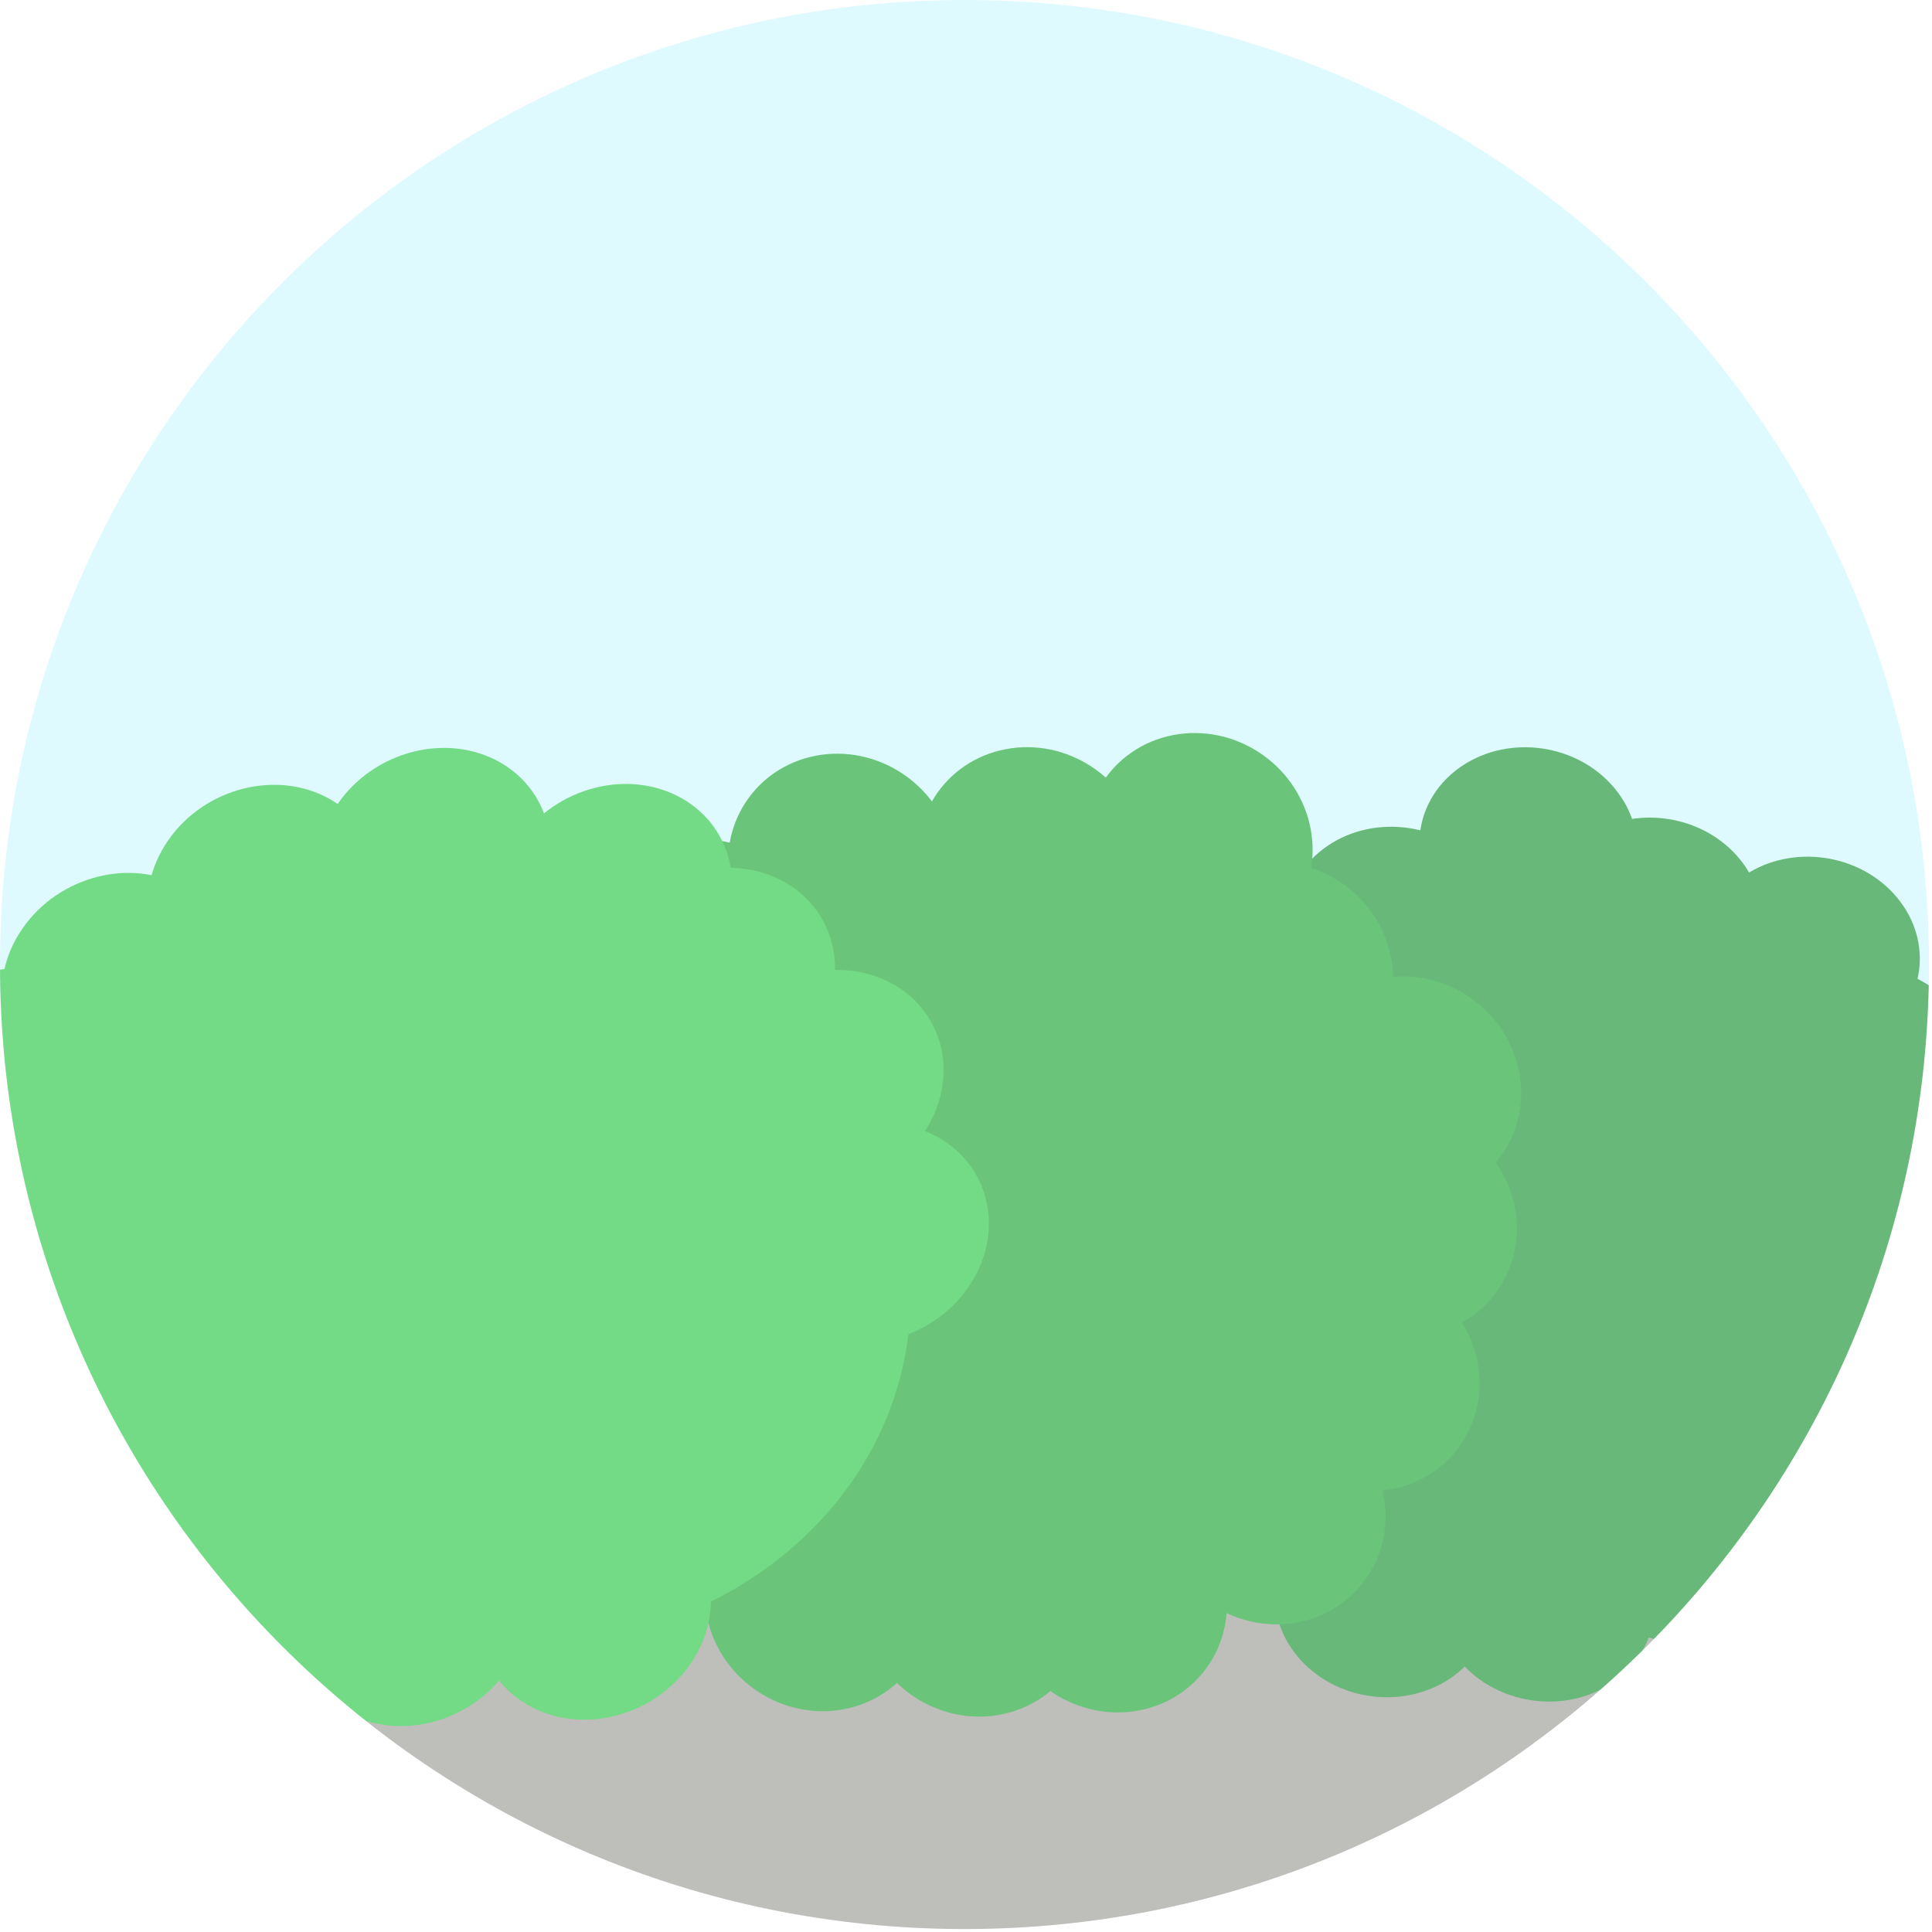
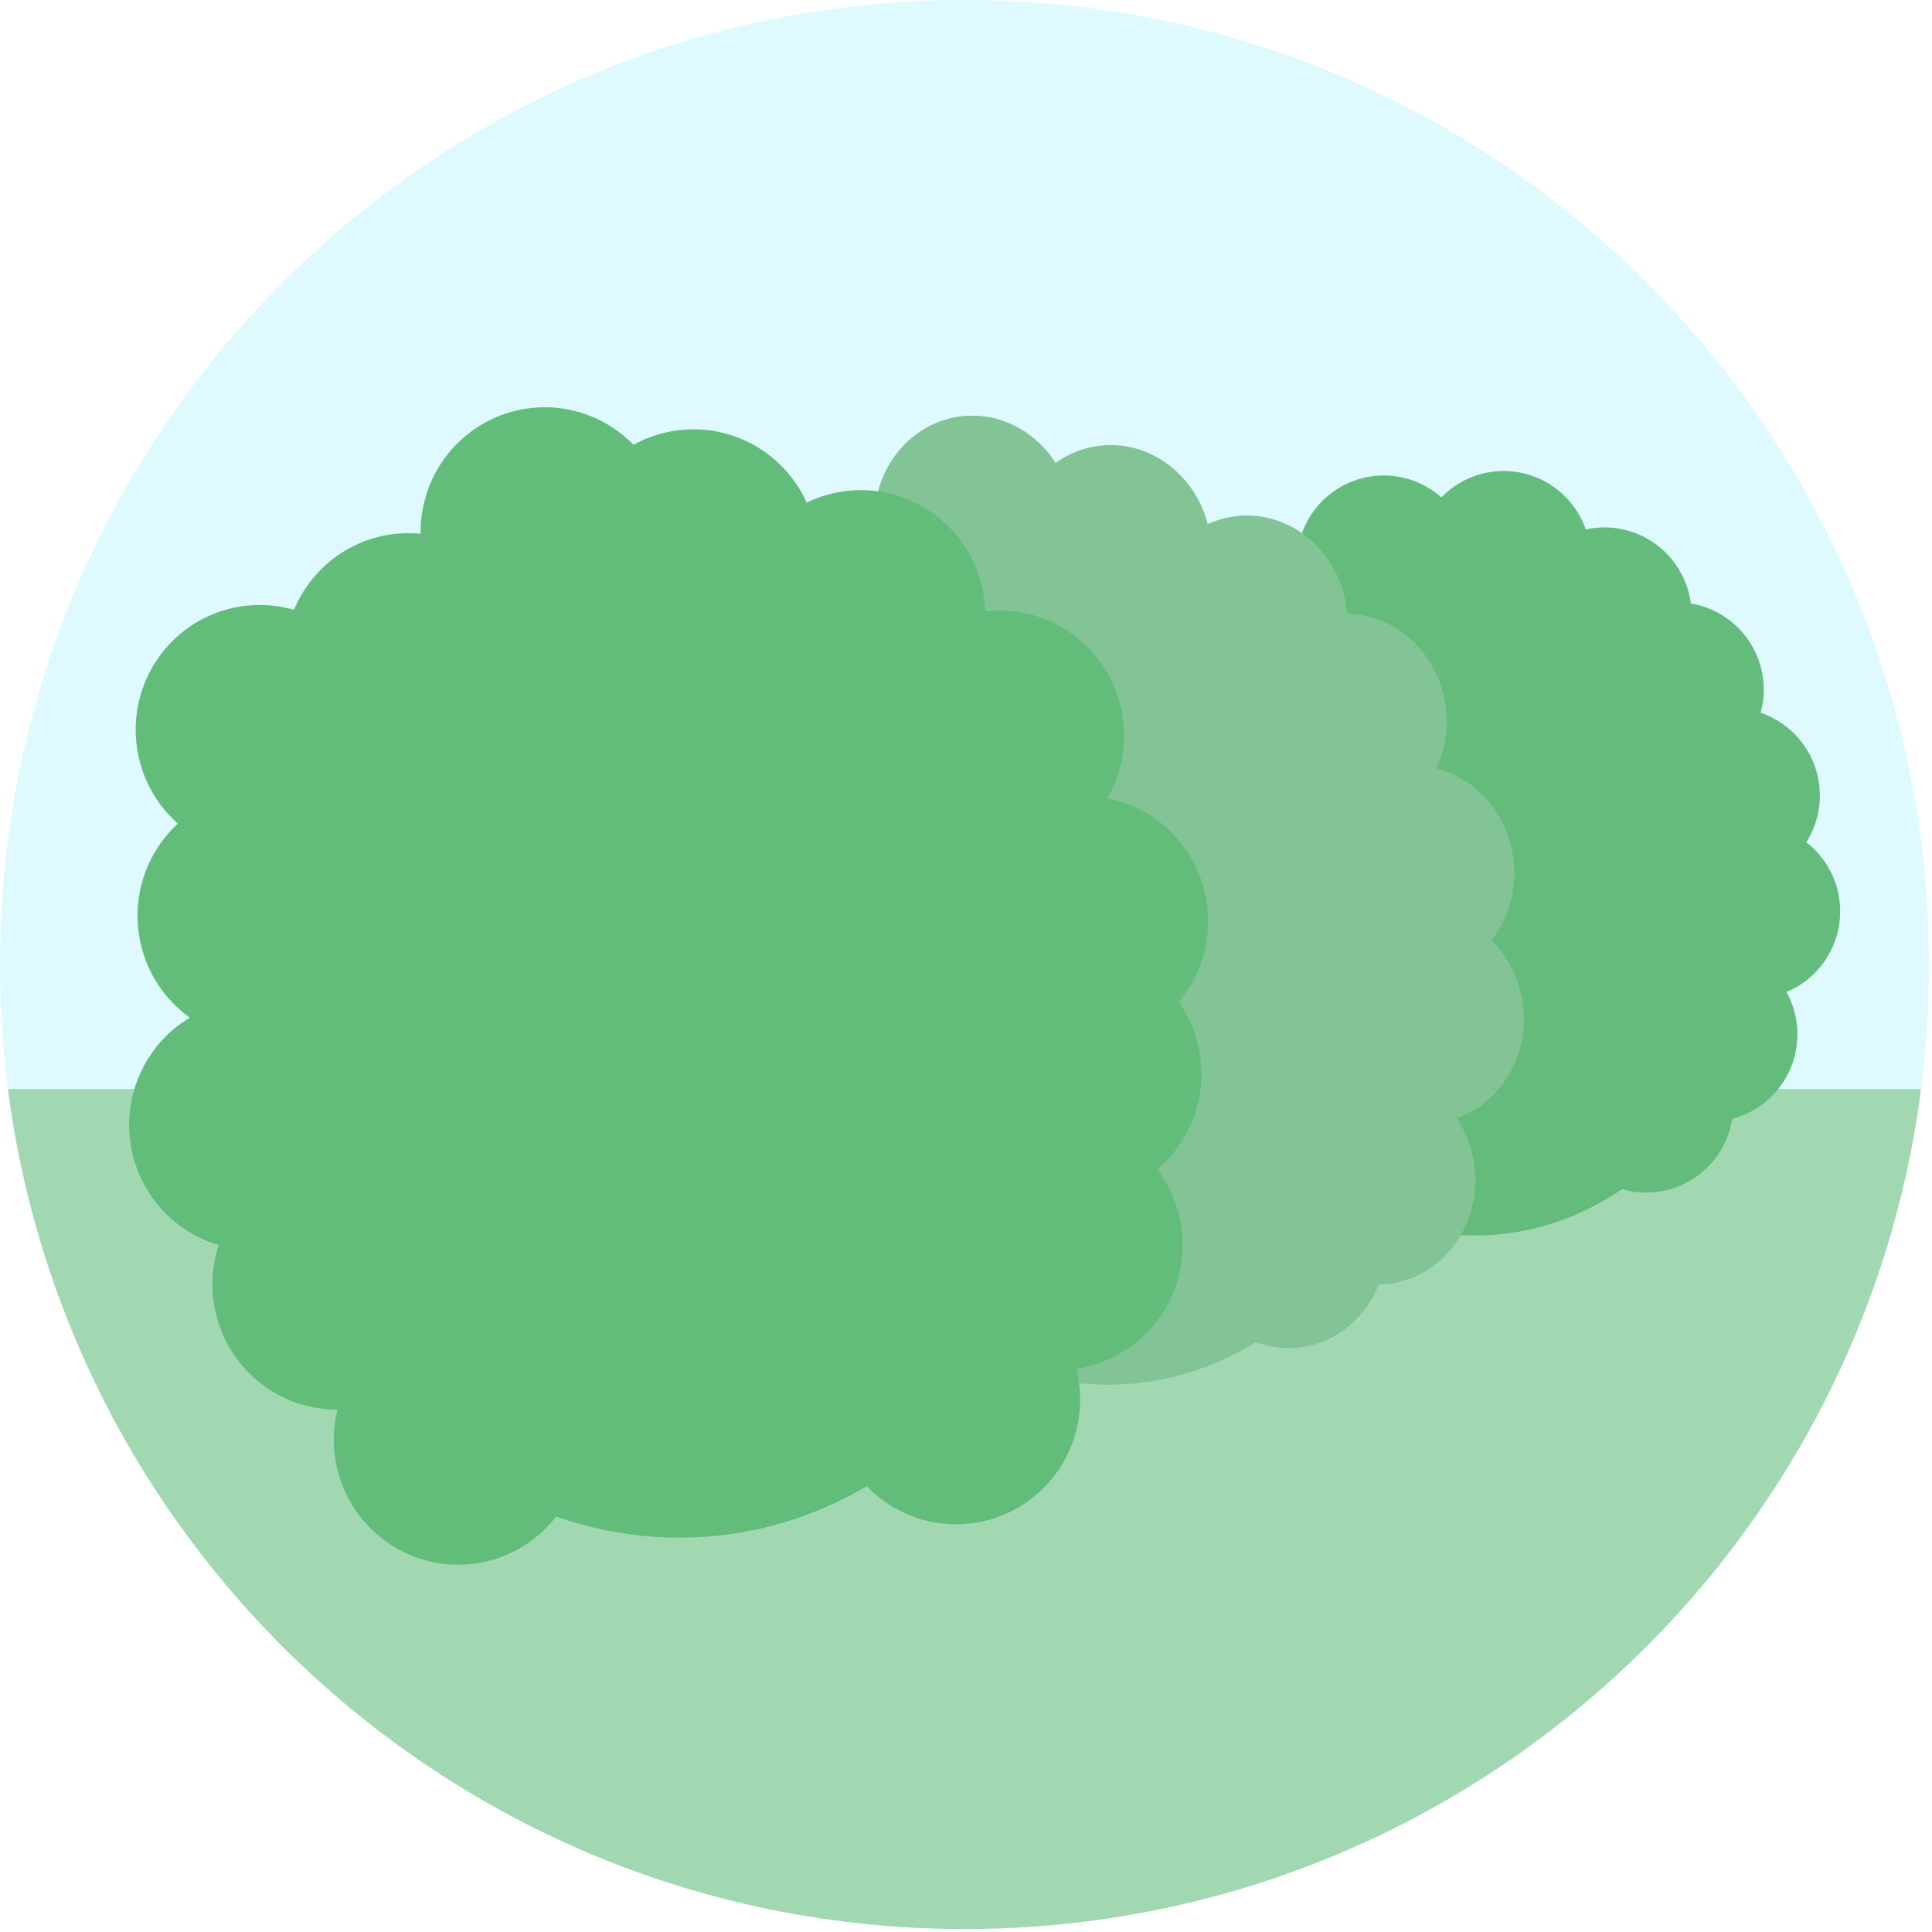
<svg xmlns="http://www.w3.org/2000/svg" width="100%" height="100%" viewBox="0 0 243 243" version="1.1" xml:space="preserve" style="fill-rule:evenodd;clip-rule:evenodd;stroke-linejoin:round;stroke-miterlimit:2;">
  <path d="M121.31,242.626c67,0 121.31,-54.316 121.31,-121.315c0,-66.998 -54.31,-121.311 -121.31,-121.311c-67,0 -121.31,54.313 -121.31,121.311c0,66.999 54.31,121.315 121.31,121.315Z" style="fill:#defaff;fill-rule:nonzero;" />
  <clipPath id="_clip1">
    <path d="M121.31,242.626c67,0 121.31,-54.316 121.31,-121.315c0,-66.998 -54.31,-121.311 -121.31,-121.311c-67,0 -121.31,54.313 -121.31,121.311c0,66.999 54.31,121.315 121.31,121.315Z" clip-rule="nonzero" />
  </clipPath>
  <g clip-path="url(#_clip1)">
    <g opacity="0.8">
-       <rect x="-13.19" y="164.051" width="269" height="96.225" style="fill:#b6afa9;" />
      <g>
-         <g>
-           <path d="M197.486,123.076c4.901,5.373 13.548,6.248 19.311,1.951c5.762,-4.297 6.458,-12.138 1.557,-17.512c-4.901,-5.373 -13.548,-6.248 -19.31,-1.951c-5.763,4.297 -6.459,12.139 -1.558,17.512Z" style="fill:#4ba857;fill-rule:nonzero;" />
-           <path d="M229.221,159.244c4.901,5.373 13.548,6.248 19.311,1.951c5.762,-4.297 6.458,-12.138 1.557,-17.512c-4.908,-5.38 -13.554,-6.255 -19.316,-1.958c-5.763,4.297 -6.459,12.139 -1.552,17.519Z" style="fill:#4ba857;fill-rule:nonzero;" />
-           <path d="M181.793,114.227c4.908,5.38 13.554,6.255 19.316,1.958c5.763,-4.297 6.459,-12.139 1.551,-17.519c-4.901,-5.373 -13.548,-6.248 -19.311,-1.951c-5.762,4.297 -6.458,12.138 -1.557,17.512Z" style="fill:#4ba857;fill-rule:nonzero;" />
-           <path d="M226.789,177.408c4.901,5.373 13.554,6.255 19.316,1.958c5.763,-4.297 6.453,-12.146 1.552,-17.519c-4.901,-5.373 -13.548,-6.248 -19.311,-1.951c-5.762,4.297 -6.458,12.138 -1.557,17.512Z" style="fill:#4ba857;fill-rule:nonzero;" />
-           <path d="M164.968,124.232c4.901,5.373 13.548,6.248 19.311,1.951c5.762,-4.297 6.458,-12.138 1.557,-17.512c-4.908,-5.38 -13.554,-6.255 -19.316,-1.958c-5.763,4.297 -6.459,12.139 -1.551,17.519Z" style="fill:#4ba857;fill-rule:nonzero;" />
-           <path d="M215.057,194.372c4.901,5.373 13.548,6.248 19.311,1.951c5.762,-4.297 6.458,-12.138 1.557,-17.512c-4.901,-5.373 -13.548,-6.248 -19.31,-1.951c-5.762,4.297 -6.459,12.139 -1.558,17.512Z" style="fill:#4ba857;fill-rule:nonzero;" />
-           <path d="M145.389,134.585c4.901,5.373 13.554,6.255 19.316,1.958c5.762,-4.297 6.453,-12.146 1.552,-17.519c-4.901,-5.373 -13.548,-6.248 -19.311,-1.951c-5.762,4.297 -6.458,12.138 -1.557,17.512Z" style="fill:#4ba857;fill-rule:nonzero;" />
-           <path d="M200.73,201.877c4.901,5.373 13.548,6.248 19.31,1.951c5.763,-4.297 6.459,-12.139 1.558,-17.512c-4.907,-5.38 -13.554,-6.255 -19.317,-1.958c-5.762,4.297 -6.458,12.138 -1.551,17.519Z" style="fill:#4ba857;fill-rule:nonzero;" />
-           <path d="M135.968,150.093c4.908,5.38 13.555,6.255 19.317,1.958c5.762,-4.297 6.459,-12.139 1.551,-17.519c-4.901,-5.373 -13.548,-6.248 -19.311,-1.951c-5.762,4.297 -6.459,12.139 -1.558,17.512Z" style="fill:#4ba857;fill-rule:nonzero;" />
-           <path d="M183.972,209.336c4.901,5.373 13.554,6.255 19.317,1.958c5.762,-4.297 6.452,-12.145 1.551,-17.519c-4.901,-5.373 -13.548,-6.248 -19.31,-1.951c-5.763,4.297 -6.459,12.139 -1.558,17.512Z" style="fill:#4ba857;fill-rule:nonzero;" />
-           <path d="M129.301,168.619c4.901,5.373 13.548,6.248 19.311,1.951c5.762,-4.297 6.458,-12.138 1.557,-17.512c-4.908,-5.38 -13.554,-6.255 -19.316,-1.958c-5.762,4.297 -6.459,12.139 -1.551,17.519Z" style="fill:#4ba857;fill-rule:nonzero;" />
-           <path d="M217.335,127.99c4.901,5.373 13.548,6.248 19.31,1.951c5.763,-4.297 6.459,-12.139 1.558,-17.512c-4.901,-5.373 -13.548,-6.248 -19.311,-1.951c-5.762,4.297 -6.458,12.138 -1.557,17.512Z" style="fill:#4ba857;fill-rule:nonzero;" />
-           <path d="M224.475,141.802c4.901,5.373 13.548,6.248 19.311,1.951c5.762,-4.297 6.459,-12.139 1.558,-17.512c-4.907,-5.38 -13.555,-6.254 -19.317,-1.958c-5.762,4.297 -6.459,12.139 -1.552,17.519Z" style="fill:#4ba857;fill-rule:nonzero;" />
-           <path d="M163.596,208.795c4.901,5.373 13.548,6.248 19.31,1.951c5.763,-4.297 6.459,-12.139 1.558,-17.512c-4.901,-5.373 -13.548,-6.248 -19.311,-1.951c-5.762,4.297 -6.458,12.138 -1.557,17.512Z" style="fill:#4ba857;fill-rule:nonzero;" />
-           <path d="M144.876,190.831c17.01,18.648 51.186,18.553 76.34,-0.204c25.155,-18.758 31.763,-49.076 14.754,-67.724c-17.003,-18.641 -51.18,-18.547 -76.334,0.211c-25.155,18.758 -31.763,49.076 -14.76,67.717Z" style="fill:#4ba857;fill-rule:nonzero;" />
-         </g>
+         <rect x="-56.677" y="136.978" width="330.534" height="110.124" style="fill:#92cf9e;" />
      </g>
      <g>
        <g>
-           <path d="M147.03,125.224c1.792,7.649 9.471,12.661 17.152,11.19c7.68,-1.471 12.453,-8.867 10.661,-16.516c-1.792,-7.649 -9.47,-12.661 -17.151,-11.19c-7.681,1.471 -12.454,8.867 -10.662,16.516Z" style="fill:#4db85a;fill-rule:nonzero;" />
-           <path d="M157.908,176.107c1.792,7.649 9.471,12.661 17.152,11.19c7.68,-1.471 12.453,-8.867 10.661,-16.516c-1.794,-7.659 -9.473,-12.671 -17.153,-11.2c-7.681,1.471 -12.454,8.867 -10.66,16.526Z" style="fill:#4db85a;fill-rule:nonzero;" />
-           <path d="M136.906,108.969c1.794,7.659 9.473,12.671 17.153,11.2c7.681,-1.471 12.454,-8.867 10.66,-16.526c-1.792,-7.649 -9.47,-12.661 -17.152,-11.19c-7.68,1.471 -12.453,8.866 -10.661,16.516Z" style="fill:#4db85a;fill-rule:nonzero;" />
-           <path d="M146.08,192.846c1.792,7.649 9.473,12.671 17.153,11.2c7.681,-1.471 12.452,-8.876 10.66,-16.526c-1.792,-7.649 -9.471,-12.661 -17.152,-11.19c-7.68,1.471 -12.453,8.867 -10.661,16.516Z" style="fill:#4db85a;fill-rule:nonzero;" />
-           <path d="M115.817,110.758c1.792,7.649 9.471,12.661 17.152,11.19c7.68,-1.471 12.453,-8.867 10.661,-16.516c-1.794,-7.659 -9.473,-12.671 -17.153,-11.2c-7.681,1.471 -12.454,8.867 -10.66,16.526Z" style="fill:#4db85a;fill-rule:nonzero;" />
-           <path d="M126.13,203.939c1.792,7.649 9.471,12.661 17.152,11.19c7.68,-1.471 12.453,-8.867 10.661,-16.516c-1.792,-7.649 -9.47,-12.661 -17.151,-11.19c-7.68,1.471 -12.454,8.867 -10.662,16.516Z" style="fill:#4db85a;fill-rule:nonzero;" />
-           <path d="M91.951,111.568c1.792,7.649 9.473,12.671 17.153,11.2c7.68,-1.471 12.452,-8.877 10.66,-16.526c-1.792,-7.649 -9.472,-12.661 -17.152,-11.19c-7.68,1.471 -12.453,8.867 -10.661,16.516Z" style="fill:#4db85a;fill-rule:nonzero;" />
-           <path d="M108.703,204.462c1.792,7.649 9.471,12.661 17.151,11.19c7.681,-1.471 12.454,-8.867 10.662,-16.516c-1.794,-7.659 -9.473,-12.671 -17.154,-11.2c-7.68,1.471 -12.453,8.867 -10.659,16.525Z" style="fill:#4db85a;fill-rule:nonzero;" />
-           <path d="M74.94,122.334c1.794,7.659 9.474,12.671 17.154,11.2c7.68,-1.471 12.454,-8.867 10.66,-16.526c-1.792,-7.649 -9.471,-12.661 -17.152,-11.19c-7.68,1.471 -12.454,8.867 -10.662,16.516Z" style="fill:#4db85a;fill-rule:nonzero;" />
-           <path d="M89.013,203.774c1.792,7.649 9.473,12.671 17.154,11.2c7.68,-1.471 12.451,-8.876 10.659,-16.525c-1.792,-7.649 -9.471,-12.661 -17.151,-11.19c-7.681,1.471 -12.454,8.867 -10.662,16.516Z" style="fill:#4db85a;fill-rule:nonzero;" />
-           <path d="M58.936,137.397c1.792,7.649 9.471,12.661 17.152,11.19c7.68,-1.471 12.453,-8.866 10.661,-16.516c-1.794,-7.659 -9.473,-12.671 -17.153,-11.2c-7.68,1.471 -12.454,8.867 -10.66,16.526Z" style="fill:#4db85a;fill-rule:nonzero;" />
-           <path d="M163.133,139.594c1.792,7.649 9.471,12.661 17.151,11.19c7.681,-1.471 12.454,-8.867 10.662,-16.516c-1.792,-7.649 -9.47,-12.661 -17.152,-11.19c-7.68,1.471 -12.453,8.867 -10.661,16.516Z" style="fill:#4db85a;fill-rule:nonzero;" />
-           <path d="M162.6,156.636c1.792,7.649 9.472,12.661 17.152,11.19c7.68,-1.471 12.454,-8.867 10.662,-16.516c-1.794,-7.659 -9.474,-12.67 -17.154,-11.2c-7.68,1.471 -12.454,8.867 -10.66,16.526Z" style="fill:#4db85a;fill-rule:nonzero;" />
-           <path d="M70.119,193.462c1.792,7.649 9.471,12.661 17.151,11.19c7.681,-1.471 12.454,-8.867 10.662,-16.516c-1.792,-7.649 -9.471,-12.661 -17.152,-11.19c-7.68,1.471 -12.453,8.867 -10.661,16.516Z" style="fill:#4db85a;fill-rule:nonzero;" />
-           <path d="M61.932,166.769c6.217,26.546 38.435,42.854 71.962,36.434c33.527,-6.42 55.667,-33.136 49.45,-59.682c-6.215,-26.536 -38.433,-42.844 -71.96,-36.424c-33.527,6.42 -55.667,33.136 -49.452,59.672Z" style="fill:#4db85a;fill-rule:nonzero;" />
+           <path d="M162.871,89.029c6,-0.69 10.306,-6.133 9.613,-12.158c-0.693,-6.025 -6.121,-10.348 -12.122,-9.658c-6.001,0.69 -10.306,6.133 -9.613,12.158c0.693,6.025 6.121,10.348 12.122,9.658Z" style="fill:#45ac5a;fill-rule:nonzero;" />
+           <path d="M203.073,88.223c6,-0.69 10.305,-6.133 9.612,-12.158c-0.693,-6.025 -6.121,-10.348 -12.121,-9.658c-6.012,0.691 -10.317,6.134 -9.624,12.159c0.693,6.025 6.121,10.348 12.133,9.657Z" style="fill:#45ac5a;fill-rule:nonzero;" />
+           <path d="M149.764,95.343c6,-0.69 10.305,-6.133 9.612,-12.157c-0.693,-6.025 -6.121,-10.348 -12.121,-9.658c-6.001,0.69 -10.306,6.133 -9.613,12.158c0.693,6.025 6.121,10.348 12.122,9.658Z" style="fill:#45ac5a;fill-rule:nonzero;" />
+           <path d="M212.155,97.646c6,-0.69 10.305,-6.134 9.612,-12.159c-0.693,-6.024 -6.121,-10.348 -12.121,-9.658c-6.012,0.691 -10.317,6.135 -9.624,12.159c0.693,6.025 6.122,10.349 12.133,9.658Z" style="fill:#45ac5a;fill-rule:nonzero;" />
+           <path d="M149.925,111.684c6,-0.69 10.305,-6.134 9.612,-12.157c-0.693,-6.025 -6.121,-10.349 -12.121,-9.659c-6.001,0.69 -10.306,6.134 -9.613,12.159c0.693,6.024 6.121,10.348 12.122,9.658Z" style="fill:#45ac5a;fill-rule:nonzero;" />
+           <path d="M219.208,110.96c6.001,-0.69 10.305,-6.134 9.613,-12.159c-0.693,-6.024 -6.121,-10.348 -12.122,-9.658c-6,0.69 -10.305,6.134 -9.612,12.157c0.693,6.025 6.121,10.349 12.121,9.659Z" style="fill:#45ac5a;fill-rule:nonzero;" />
+           <path d="M149.183,130.067c6,-0.69 10.306,-6.133 9.613,-12.158c-0.693,-6.025 -6.121,-10.348 -12.122,-9.658c-6.001,0.69 -10.306,6.133 -9.613,12.158c0.693,6.025 6.121,10.348 12.122,9.658Z" style="fill:#45ac5a;fill-rule:nonzero;" />
+           <path d="M221.754,125.529c6.012,-0.691 10.316,-6.135 9.623,-12.16c-0.693,-6.024 -6.121,-10.348 -12.132,-9.657c-6.001,0.69 -10.305,6.134 -9.613,12.158c0.693,6.025 6.121,10.349 12.122,9.659Z" style="fill:#45ac5a;fill-rule:nonzero;" />
+           <path d="M156.507,144.082c6,-0.69 10.316,-6.135 9.623,-12.16c-0.693,-6.024 -6.132,-10.347 -12.132,-9.657c-6.001,0.69 -10.305,6.134 -9.613,12.158c0.693,6.025 6.121,10.349 12.122,9.659Z" style="fill:#45ac5a;fill-rule:nonzero;" />
+           <path d="M216.383,141.001c6.001,-0.69 10.305,-6.134 9.613,-12.158c-0.693,-6.025 -6.121,-10.349 -12.122,-9.659c-6.001,0.69 -10.305,6.134 -9.613,12.159c0.693,6.024 6.121,10.348 12.122,9.658Z" style="fill:#45ac5a;fill-rule:nonzero;" />
+           <path d="M167.199,157.709c6.001,-0.69 10.306,-6.133 9.613,-12.158c-0.693,-6.025 -6.121,-10.348 -12.122,-9.658c-6,0.69 -10.306,6.133 -9.613,12.158c0.693,6.025 6.121,10.348 12.122,9.658Z" style="fill:#45ac5a;fill-rule:nonzero;" />
+           <path d="M175.303,81.694c6.001,-0.69 10.316,-6.134 9.624,-12.159c-0.693,-6.025 -6.132,-10.347 -12.132,-9.657c-6.001,0.69 -10.306,6.133 -9.613,12.158c0.693,6.025 6.121,10.348 12.122,9.658Z" style="fill:#45ac5a;fill-rule:nonzero;" />
+           <path d="M190.388,81.132c6,-0.69 10.305,-6.134 9.613,-12.159c-0.693,-6.024 -6.121,-10.348 -12.122,-9.658c-6.001,0.69 -10.306,6.134 -9.613,12.158c0.693,6.025 6.121,10.349 12.122,9.659Z" style="fill:#45ac5a;fill-rule:nonzero;" />
+           <path d="M208.317,149.925c6,-0.69 10.306,-6.133 9.613,-12.158c-0.693,-6.025 -6.121,-10.348 -12.122,-9.658c-6.001,0.69 -10.306,6.133 -9.613,12.158c0.693,6.025 6.121,10.348 12.122,9.658Z" style="fill:#45ac5a;fill-rule:nonzero;" />
+           <path d="M189.121,155.188c20.82,-2.394 35.383,-24.375 32.54,-49.096c-2.843,-24.721 -22.015,-42.822 -42.836,-40.428c-20.82,2.394 -35.394,24.376 -32.551,49.097c2.843,24.721 22.026,42.821 42.847,40.426Z" style="fill:#45ac5a;fill-rule:nonzero;" />
        </g>
-       </g>
-       <g>
        <g>
-           <path d="M14.048,162.795c4.579,-6.633 2.894,-15.059 -3.767,-18.818c-6.66,-3.758 -15.772,-1.426 -20.351,5.207c-4.579,6.633 -2.894,15.059 3.766,18.817c6.66,3.759 15.773,1.426 20.351,-5.206Z" style="fill:#59d368;fill-rule:nonzero;" />
-           <path d="M45.256,119.325c4.579,-6.633 2.894,-15.059 -3.767,-18.818c-6.66,-3.758 -15.772,-1.426 -20.351,5.207c-4.585,6.641 -2.9,15.067 3.76,18.826c6.66,3.759 15.773,1.426 20.357,-5.215Z" style="fill:#59d368;fill-rule:nonzero;" />
-           <path d="M8.868,180.853c4.585,-6.641 2.9,-15.068 -3.76,-18.826c-6.66,-3.759 -15.773,-1.426 -20.357,5.215c-4.579,6.633 -2.894,15.059 3.767,18.818c6.66,3.758 15.772,1.426 20.351,-5.207Z" style="fill:#59d368;fill-rule:nonzero;" />
-           <path d="M66.618,114.689c4.579,-6.633 2.9,-15.067 -3.76,-18.826c-6.66,-3.759 -15.779,-1.418 -20.357,5.215c-4.579,6.633 -2.894,15.059 3.767,18.818c6.66,3.758 15.772,1.426 20.351,-5.207Z" style="fill:#59d368;fill-rule:nonzero;" />
-           <path d="M25.429,192.793c4.579,-6.633 2.894,-15.059 -3.767,-18.818c-6.66,-3.758 -15.772,-1.426 -20.351,5.207c-4.585,6.641 -2.9,15.068 3.76,18.826c6.66,3.759 15.773,1.426 20.357,-5.215Z" style="fill:#59d368;fill-rule:nonzero;" />
-           <path d="M89.498,119.214c4.579,-6.633 2.893,-15.06 -3.767,-18.818c-6.66,-3.758 -15.772,-1.426 -20.351,5.207c-4.579,6.633 -2.894,15.059 3.766,18.817c6.66,3.758 15.773,1.426 20.351,-5.206Z" style="fill:#59d368;fill-rule:nonzero;" />
-           <path d="M43.238,207.18c4.579,-6.633 2.9,-15.068 -3.76,-18.826c-6.66,-3.758 -15.779,-1.418 -20.357,5.215c-4.579,6.633 -2.893,15.06 3.767,18.818c6.66,3.758 15.772,1.426 20.351,-5.207Z" style="fill:#59d368;fill-rule:nonzero;" />
-           <path d="M102.449,129.769c4.579,-6.633 2.894,-15.059 -3.766,-18.818c-6.66,-3.759 -15.773,-1.426 -20.352,5.207c-4.585,6.641 -2.9,15.067 3.761,18.826c6.66,3.758 15.772,1.426 20.356,-5.215Z" style="fill:#59d368;fill-rule:nonzero;" />
-           <path d="M63.751,210.097c4.585,-6.641 2.899,-15.068 -3.761,-18.827c-6.66,-3.758 -15.773,-1.426 -20.357,5.215c-4.579,6.633 -2.893,15.059 3.767,18.818c6.66,3.758 15.773,1.426 20.351,-5.206Z" style="fill:#59d368;fill-rule:nonzero;" />
-           <path d="M116.102,142.616c4.579,-6.633 2.9,-15.067 -3.761,-18.826c-6.66,-3.758 -15.778,-1.417 -20.357,5.215c-4.579,6.633 -2.894,15.059 3.766,18.818c6.66,3.759 15.773,1.426 20.352,-5.207Z" style="fill:#59d368;fill-rule:nonzero;" />
-           <path d="M86.834,209.287c4.579,-6.633 2.893,-15.059 -3.767,-18.818c-6.66,-3.758 -15.772,-1.426 -20.351,5.207c-4.585,6.641 -2.9,15.068 3.76,18.826c6.66,3.758 15.773,1.426 20.357,-5.215Z" style="fill:#59d368;fill-rule:nonzero;" />
-           <path d="M13.477,142.345c4.579,-6.633 2.894,-15.059 -3.766,-18.818c-6.66,-3.759 -15.773,-1.426 -20.352,5.207c-4.579,6.633 -2.894,15.059 3.767,18.818c6.66,3.758 15.772,1.426 20.351,-5.207Z" style="fill:#59d368;fill-rule:nonzero;" />
-           <path d="M26.937,130.406c4.579,-6.633 2.893,-15.06 -3.767,-18.818c-6.66,-3.758 -15.773,-1.426 -20.352,5.207c-4.585,6.641 -2.899,15.068 3.761,18.826c6.66,3.758 15.773,1.426 20.357,-5.215Z" style="fill:#59d368;fill-rule:nonzero;" />
-           <path d="M121.798,161.895c4.579,-6.633 2.894,-15.059 -3.766,-18.818c-6.66,-3.759 -15.773,-1.426 -20.352,5.207c-4.579,6.633 -2.894,15.059 3.767,18.818c6.66,3.758 15.772,1.426 20.351,-5.207Z" style="fill:#59d368;fill-rule:nonzero;" />
-           <path d="M107.213,186.254c15.89,-23.019 5.2,-54.973 -23.872,-71.38c-29.072,-16.407 -65.517,-11.054 -81.407,11.964c-15.884,23.01 -5.194,54.965 23.878,71.372c29.072,16.407 65.517,11.054 81.401,-11.956Z" style="fill:#59d368;fill-rule:nonzero;" />
+           <path d="M112.807,93.43c6.849,-0.788 11.716,-7.358 10.874,-14.674c-0.842,-7.317 -7.073,-12.61 -13.921,-11.823c-6.848,0.788 -11.715,7.357 -10.874,14.674c0.841,7.316 7.073,12.61 13.921,11.823Z" style="fill:#6bb77a;fill-rule:nonzero;" />
+           <path d="M158.538,91.415c6.848,-0.788 11.715,-7.357 10.874,-14.674c-0.841,-7.316 -7.073,-12.61 -13.921,-11.823c-6.849,0.788 -11.726,7.359 -10.885,14.676c0.842,7.317 7.084,12.609 13.932,11.822Z" style="fill:#6bb77a;fill-rule:nonzero;" />
+           <path d="M97.891,100.982c6.848,-0.788 11.715,-7.358 10.874,-14.674c-0.842,-7.317 -7.073,-12.61 -13.921,-11.823c-6.849,0.788 -11.716,7.357 -10.874,14.674c0.841,7.316 7.073,12.61 13.921,11.823Z" style="fill:#6bb77a;fill-rule:nonzero;" />
+           <path d="M170.992,103.771c6.849,-0.788 11.726,-7.358 10.885,-14.676c-0.842,-7.317 -7.084,-12.609 -13.932,-11.822c-6.848,0.788 -11.715,7.357 -10.874,14.674c0.842,7.317 7.073,12.61 13.921,11.823Z" style="fill:#6bb77a;fill-rule:nonzero;" />
+           <path d="M98.219,120.814c6.848,-0.788 11.715,-7.358 10.874,-14.674c-0.842,-7.317 -7.073,-12.61 -13.921,-11.823c-6.849,0.788 -11.726,7.358 -10.885,14.676c0.841,7.316 7.084,12.609 13.932,11.822Z" style="fill:#6bb77a;fill-rule:nonzero;" />
+           <path d="M179.501,122.862c6.849,-0.788 11.716,-7.358 10.874,-14.674c-0.842,-7.317 -7.073,-12.61 -13.921,-11.823c-6.848,0.788 -11.715,7.357 -10.874,14.674c0.841,7.316 7.073,12.61 13.921,11.823Z" style="fill:#6bb77a;fill-rule:nonzero;" />
+           <path d="M97.515,143.118c6.849,-0.788 11.726,-7.359 10.885,-14.676c-0.842,-7.317 -7.084,-12.609 -13.932,-11.822c-6.848,0.788 -11.715,7.357 -10.874,14.674c0.841,7.316 7.073,12.61 13.921,11.823Z" style="fill:#6bb77a;fill-rule:nonzero;" />
+           <path d="M180.687,141.222c6.849,-0.788 11.726,-7.358 10.885,-14.676c-0.841,-7.316 -7.084,-12.609 -13.932,-11.822c-6.848,0.788 -11.715,7.358 -10.874,14.674c0.842,7.317 7.073,12.61 13.921,11.823Z" style="fill:#6bb77a;fill-rule:nonzero;" />
+           <path d="M106.004,160.185c6.849,-0.788 11.716,-7.357 10.874,-14.673c-0.842,-7.317 -7.073,-12.61 -13.921,-11.823c-6.849,0.788 -11.726,7.358 -10.885,14.676c0.841,7.316 7.083,12.608 13.932,11.82Z" style="fill:#6bb77a;fill-rule:nonzero;" />
+           <path d="M174.584,161.488c6.849,-0.788 11.726,-7.358 10.885,-14.676c-0.842,-7.317 -7.084,-12.609 -13.932,-11.822c-6.848,0.788 -11.715,7.357 -10.874,14.674c0.842,7.317 7.073,12.61 13.921,11.823Z" style="fill:#6bb77a;fill-rule:nonzero;" />
+           <path d="M118.325,176.813c6.848,-0.788 11.715,-7.357 10.874,-14.674c-0.841,-7.316 -7.073,-12.61 -13.921,-11.823c-6.849,0.788 -11.726,7.359 -10.885,14.676c0.842,7.317 7.084,12.609 13.932,11.822Z" style="fill:#6bb77a;fill-rule:nonzero;" />
+           <path d="M123.994,78.853c6.848,-0.788 11.715,-7.357 10.874,-14.673c-0.842,-7.317 -7.073,-12.61 -13.921,-11.823c-6.849,0.788 -11.726,7.358 -10.885,14.676c0.841,7.316 7.083,12.608 13.932,11.82Z" style="fill:#6bb77a;fill-rule:nonzero;" />
+           <path d="M141.399,82.555c6.849,-0.788 11.716,-7.358 10.874,-14.674c-0.842,-7.317 -7.073,-12.61 -13.921,-11.823c-6.848,0.788 -11.715,7.357 -10.874,14.674c0.841,7.316 7.073,12.61 13.921,11.823Z" style="fill:#6bb77a;fill-rule:nonzero;" />
+           <path d="M163.421,169.478c6.848,-0.788 11.715,-7.358 10.874,-14.674c-0.842,-7.317 -7.073,-12.61 -13.921,-11.823c-6.849,0.788 -11.726,7.358 -10.885,14.676c0.841,7.316 7.084,12.609 13.932,11.822Z" style="fill:#6bb77a;fill-rule:nonzero;" />
+           <path d="M143.329,173.937c23.749,-2.731 40.195,-29.285 36.742,-59.309c-3.453,-30.026 -25.498,-52.153 -49.247,-49.422c-23.749,2.731 -40.207,29.286 -36.754,59.312c3.453,30.025 25.509,52.15 49.258,49.419Z" style="fill:#6bb77a;fill-rule:nonzero;" />
+         </g>
+         <g>
+           <path d="M53.198,98.391c8.566,-0.985 14.709,-8.774 13.717,-17.399c-0.992,-8.623 -8.743,-14.815 -17.309,-13.83c-8.577,0.986 -14.721,8.776 -13.729,17.399c0.992,8.624 8.743,14.816 17.32,13.829Z" style="fill:#44ad59;fill-rule:nonzero;" />
+           <path d="M110.084,92.981c8.577,-0.986 14.721,-8.776 13.729,-17.4c-0.992,-8.623 -8.743,-14.815 -17.32,-13.828c-8.566,0.985 -14.709,8.774 -13.718,17.398c0.992,8.624 8.743,14.816 17.309,13.831Z" style="fill:#44ad59;fill-rule:nonzero;" />
+           <path d="M34.48,107.422c8.566,-0.985 14.709,-8.774 13.718,-17.398c-0.992,-8.624 -8.743,-14.816 -17.309,-13.831c-8.566,0.985 -14.71,8.774 -13.718,17.399c0.992,8.623 8.743,14.815 17.309,13.829Z" style="fill:#44ad59;fill-rule:nonzero;" />
+           <path d="M127.555,108.12c8.566,-0.985 14.709,-8.774 13.718,-17.398c-0.992,-8.624 -8.743,-14.816 -17.309,-13.831c-8.577,0.986 -14.721,8.776 -13.729,17.4c0.992,8.623 8.743,14.815 17.32,13.828Z" style="fill:#44ad59;fill-rule:nonzero;" />
+           <path d="M34.727,130.812c8.566,-0.985 14.709,-8.774 13.717,-17.399c-0.992,-8.623 -8.743,-14.815 -17.309,-13.829c-8.577,0.986 -14.721,8.776 -13.729,17.399c0.992,8.624 8.743,14.816 17.32,13.829Z" style="fill:#44ad59;fill-rule:nonzero;" />
+           <path d="M138.137,131.453c8.566,-0.985 14.709,-8.776 13.717,-17.399c-0.992,-8.623 -8.743,-14.815 -17.309,-13.83c-8.577,0.986 -14.721,8.776 -13.729,17.399c0.992,8.623 8.743,14.816 17.32,13.829Z" style="fill:#44ad59;fill-rule:nonzero;" />
+           <path d="M33.67,157.125c8.566,-0.985 14.709,-8.774 13.718,-17.398c-0.992,-8.623 -8.743,-14.816 -17.309,-13.831c-8.577,0.986 -14.72,8.777 -13.729,17.4c0.992,8.623 8.743,14.815 17.32,13.828Z" style="fill:#44ad59;fill-rule:nonzero;" />
+           <path d="M137.288,150.659c8.566,-0.985 14.71,-8.774 13.718,-17.398c-0.992,-8.624 -8.743,-14.816 -17.309,-13.831c-8.577,0.986 -14.72,8.776 -13.728,17.4c0.992,8.623 8.743,14.815 17.32,13.828Z" style="fill:#44ad59;fill-rule:nonzero;" />
+           <path d="M44.132,177.19c8.577,-0.986 14.72,-8.777 13.729,-17.4c-0.992,-8.623 -8.743,-14.816 -17.32,-13.829c-8.566,0.985 -14.709,8.776 -13.717,17.399c0.992,8.623 8.743,14.816 17.309,13.831Z" style="fill:#44ad59;fill-rule:nonzero;" />
+           <path d="M134.923,172.194c8.566,-0.985 14.709,-8.774 13.717,-17.399c-0.992,-8.623 -8.743,-14.815 -17.309,-13.829c-8.577,0.986 -14.721,8.776 -13.729,17.399c0.992,8.624 8.743,14.816 17.32,13.829Z" style="fill:#44ad59;fill-rule:nonzero;" />
+           <path d="M59.405,196.699c8.566,-0.985 14.71,-8.776 13.718,-17.399c-0.992,-8.623 -8.743,-14.815 -17.309,-13.829c-8.576,0.986 -14.72,8.776 -13.728,17.399c0.992,8.623 8.743,14.816 17.32,13.829Z" style="fill:#44ad59;fill-rule:nonzero;" />
+           <path d="M70.33,82.553c8.566,-0.985 14.71,-8.774 13.718,-17.398c-0.992,-8.624 -8.743,-14.816 -17.309,-13.831c-8.577,0.986 -14.72,8.776 -13.728,17.4c0.992,8.623 8.743,14.815 17.32,13.828Z" style="fill:#44ad59;fill-rule:nonzero;" />
+           <path d="M89.034,85.328c8.577,-0.986 14.72,-8.777 13.729,-17.4c-0.992,-8.623 -8.743,-14.816 -17.32,-13.829c-8.566,0.985 -14.709,8.776 -13.717,17.399c0.992,8.623 8.743,14.816 17.309,13.831Z" style="fill:#44ad59;fill-rule:nonzero;" />
+           <path d="M122.03,191.619c8.566,-0.985 14.709,-8.774 13.718,-17.398c-0.992,-8.624 -8.743,-14.816 -17.309,-13.831c-8.577,0.986 -14.721,8.776 -13.729,17.4c0.992,8.623 8.743,14.815 17.32,13.828Z" style="fill:#44ad59;fill-rule:nonzero;" />
+           <path d="M90.697,193.101c29.728,-3.419 50.519,-34.876 46.449,-70.263c-4.07,-35.387 -31.459,-61.303 -61.186,-57.885c-29.717,3.418 -50.508,34.875 -46.438,70.262c4.07,35.387 31.459,61.303 61.176,57.886Z" style="fill:#44ad59;fill-rule:nonzero;" />
        </g>
      </g>
    </g>
  </g>
</svg>
